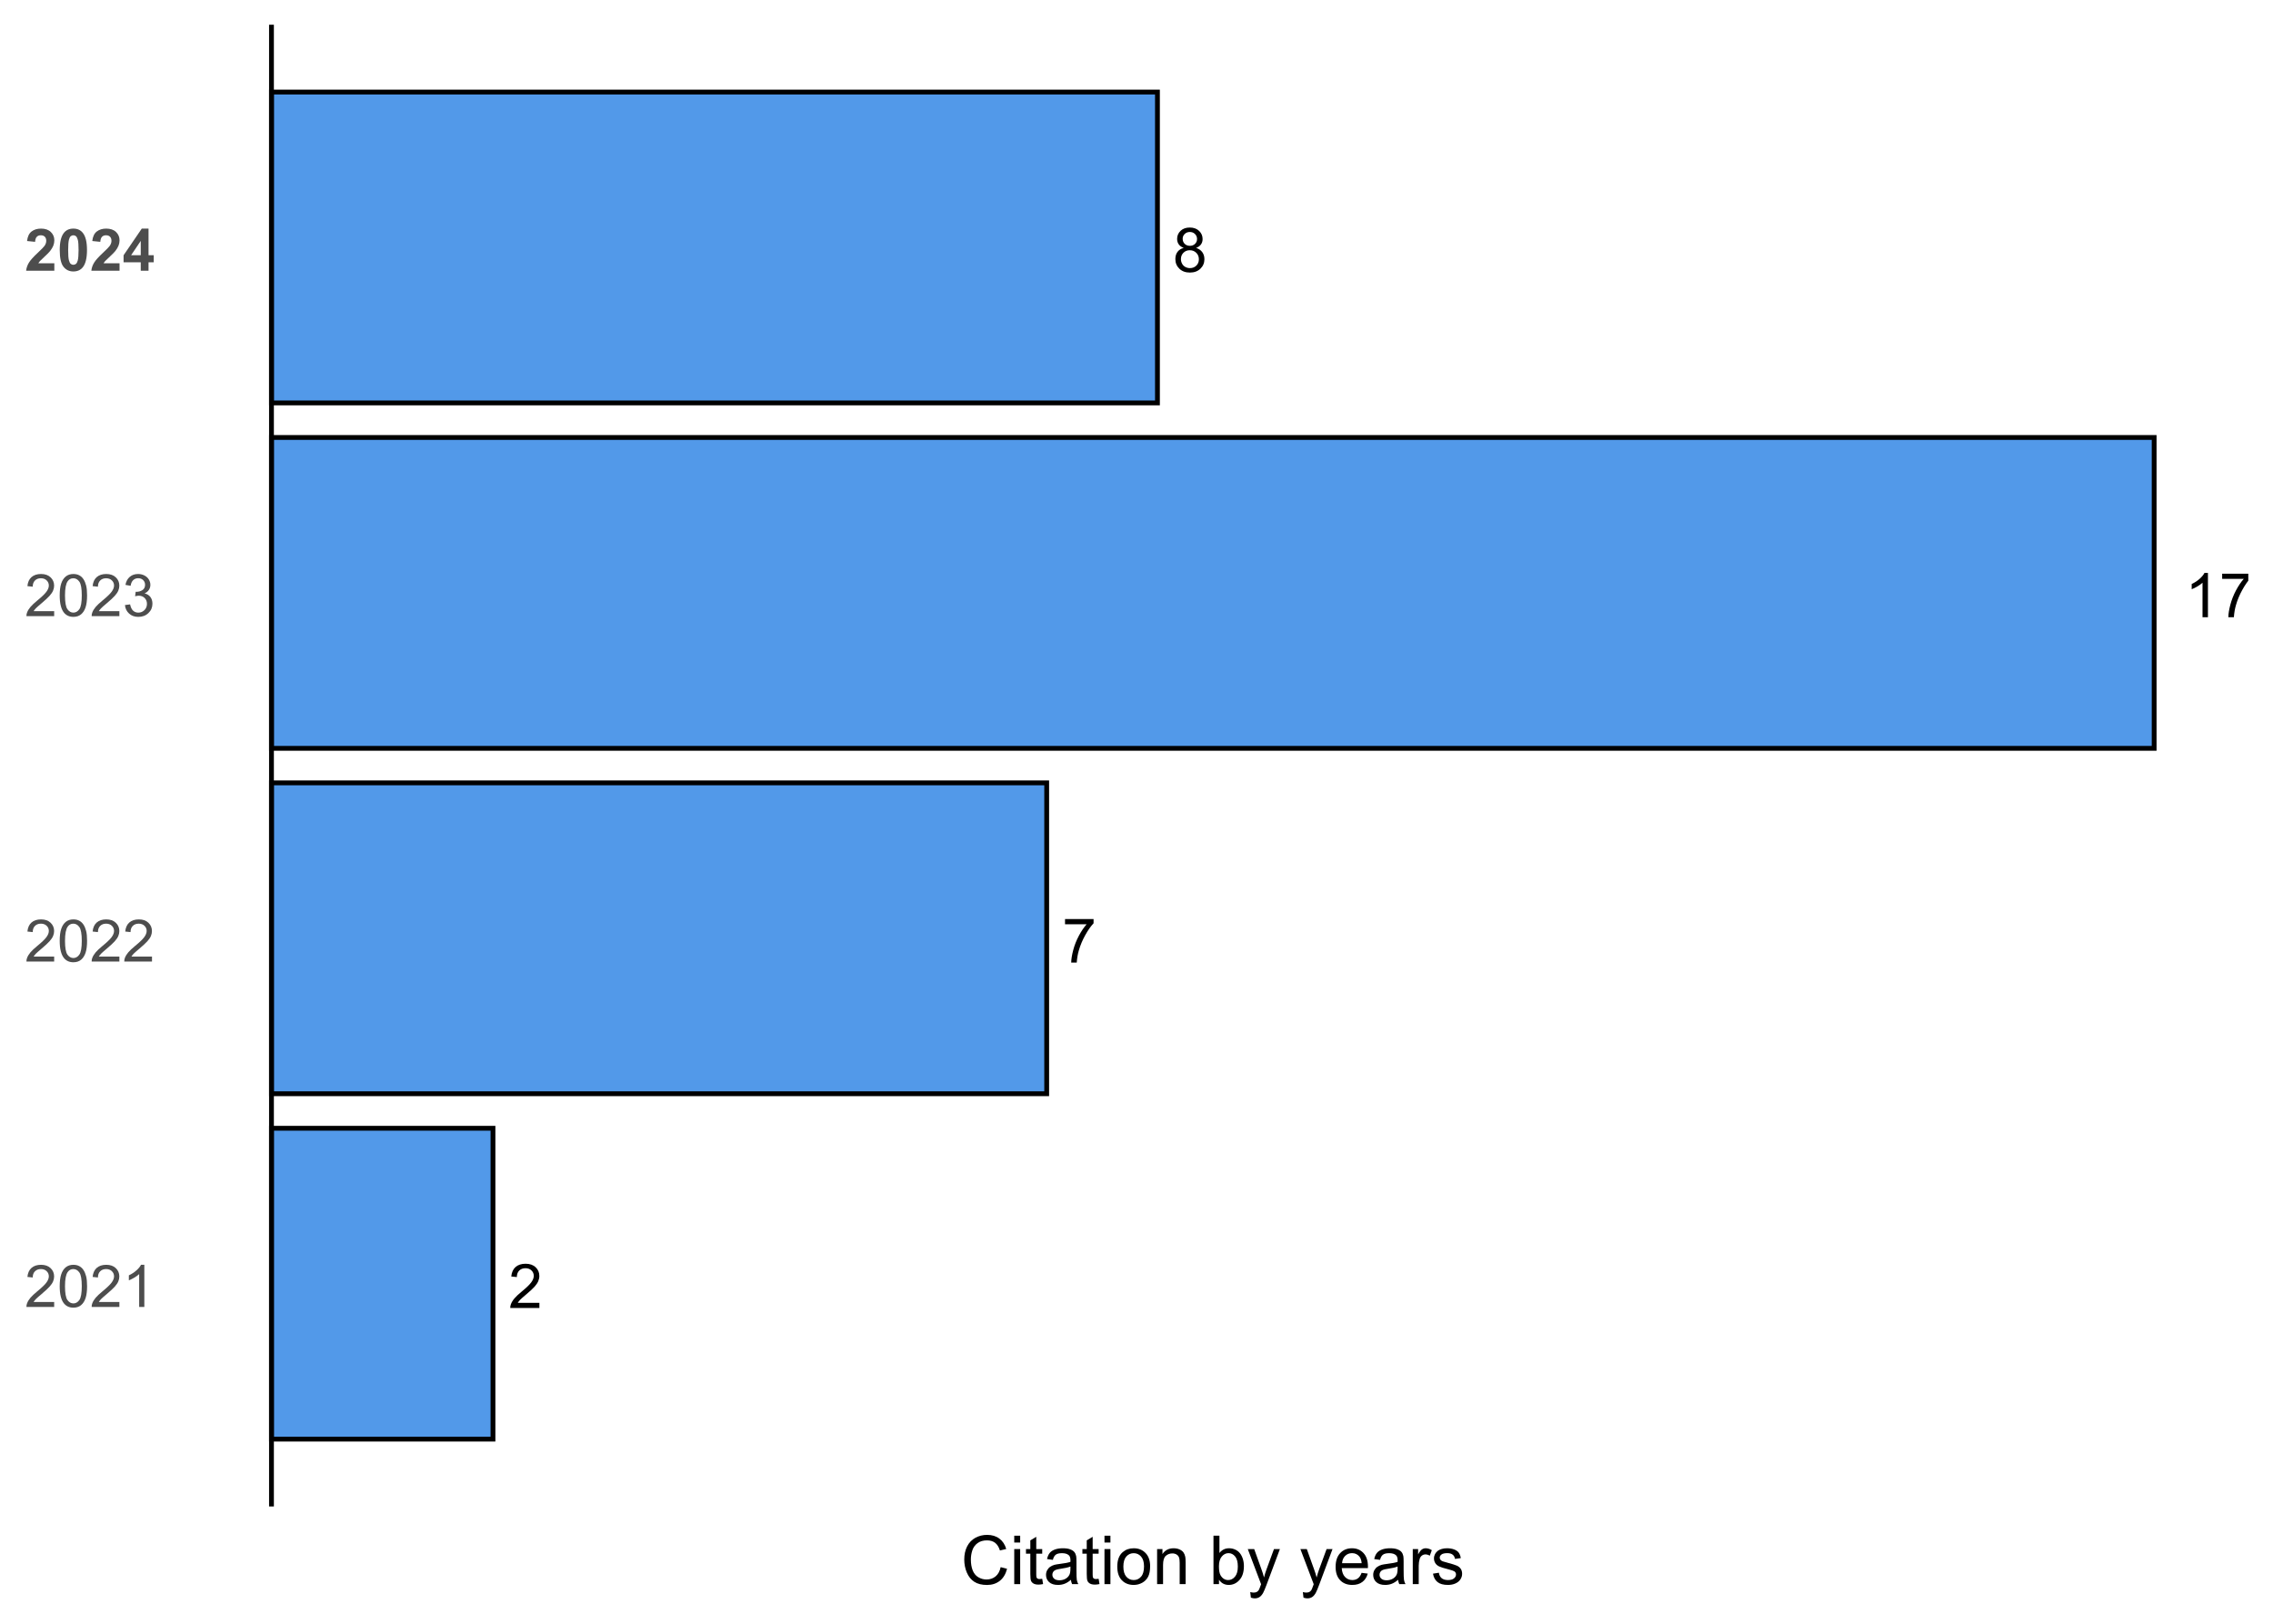
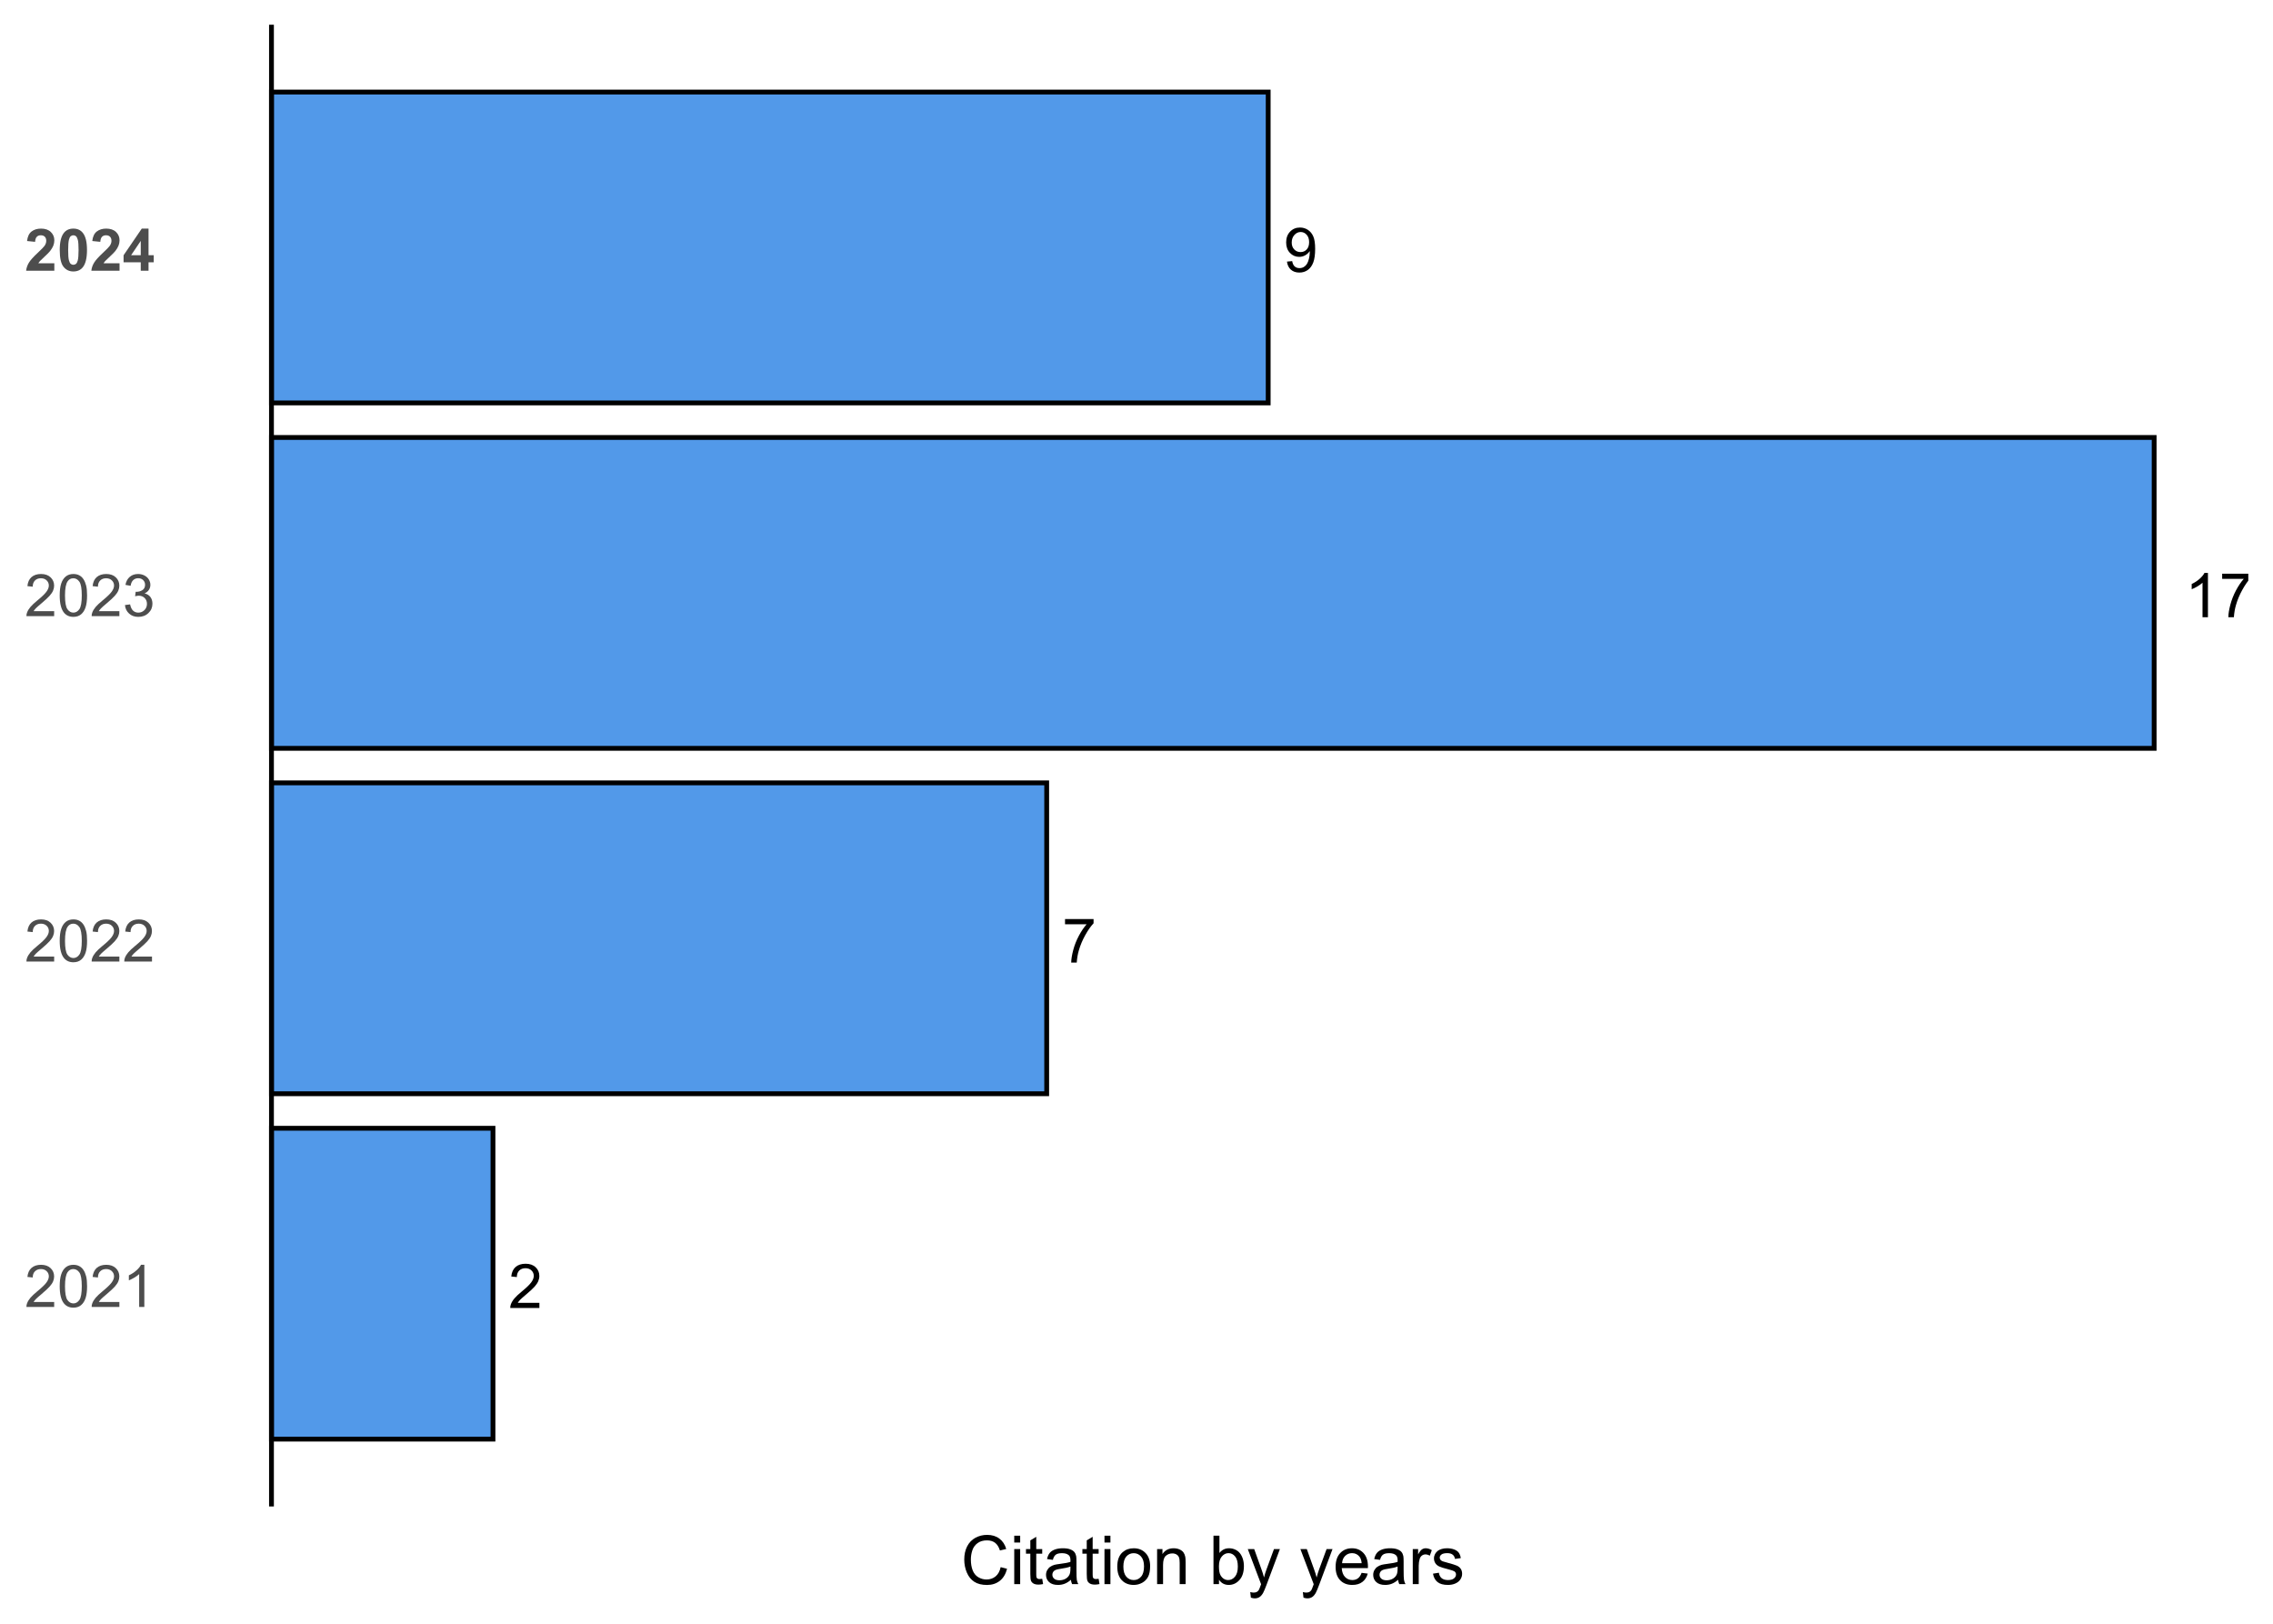
<svg xmlns="http://www.w3.org/2000/svg" xmlns:xlink="http://www.w3.org/1999/xlink" width="504" height="360" viewBox="0 0 504 360">
  <defs>
    <g>
      <g id="glyph-0-0">
        <path d="M 6.875 -1.152 L 6.875 0 L 0.414 0 C 0.406 -0.289 0.453 -0.566 0.555 -0.832 C 0.719 -1.273 0.98 -1.707 1.344 -2.133 C 1.707 -2.562 2.23 -3.055 2.914 -3.613 C 3.977 -4.484 4.695 -5.176 5.066 -5.684 C 5.441 -6.195 5.629 -6.676 5.629 -7.129 C 5.629 -7.605 5.457 -8.004 5.117 -8.332 C 4.777 -8.66 4.336 -8.824 3.789 -8.824 C 3.211 -8.824 2.746 -8.648 2.402 -8.301 C 2.055 -7.957 1.879 -7.477 1.875 -6.863 L 0.641 -6.988 C 0.727 -7.91 1.043 -8.609 1.594 -9.094 C 2.145 -9.574 2.887 -9.816 3.812 -9.816 C 4.754 -9.816 5.496 -9.555 6.043 -9.035 C 6.59 -8.516 6.863 -7.871 6.863 -7.102 C 6.863 -6.711 6.781 -6.328 6.621 -5.949 C 6.461 -5.57 6.195 -5.172 5.824 -4.754 C 5.453 -4.336 4.836 -3.762 3.973 -3.035 C 3.254 -2.43 2.793 -2.02 2.586 -1.805 C 2.383 -1.59 2.215 -1.371 2.082 -1.152 Z M 6.875 -1.152 " />
      </g>
      <g id="glyph-0-1">
        <path d="M 0.648 -8.496 L 0.648 -9.648 L 6.977 -9.648 L 6.977 -8.715 C 6.352 -8.055 5.734 -7.172 5.125 -6.074 C 4.512 -4.977 4.043 -3.848 3.707 -2.688 C 3.469 -1.871 3.312 -0.973 3.246 0 L 2.016 0 C 2.027 -0.77 2.18 -1.699 2.469 -2.789 C 2.758 -3.875 3.172 -4.926 3.711 -5.938 C 4.25 -6.949 4.824 -7.801 5.434 -8.496 Z M 0.648 -8.496 " />
      </g>
      <g id="glyph-0-2">
        <path d="M 5.09 0 L 3.887 0 L 3.887 -7.648 C 3.598 -7.375 3.219 -7.098 2.75 -6.82 C 2.281 -6.547 1.859 -6.34 1.488 -6.203 L 1.488 -7.363 C 2.16 -7.68 2.746 -8.059 3.246 -8.508 C 3.75 -8.957 4.105 -9.395 4.316 -9.816 L 5.09 -9.816 Z M 5.09 0 " />
      </g>
      <g id="glyph-0-3">
-         <path d="M 2.414 -5.301 C 1.918 -5.484 1.547 -5.742 1.309 -6.082 C 1.066 -6.418 0.945 -6.824 0.945 -7.297 C 0.945 -8.008 1.203 -8.605 1.715 -9.09 C 2.227 -9.574 2.906 -9.816 3.754 -9.816 C 4.609 -9.816 5.293 -9.566 5.816 -9.074 C 6.336 -8.578 6.594 -7.973 6.594 -7.262 C 6.594 -6.809 6.477 -6.414 6.238 -6.078 C 6 -5.742 5.641 -5.484 5.156 -5.301 C 5.754 -5.105 6.211 -4.789 6.523 -4.355 C 6.84 -3.918 6.996 -3.398 6.996 -2.793 C 6.996 -1.957 6.699 -1.258 6.109 -0.688 C 5.516 -0.117 4.738 0.168 3.773 0.168 C 2.809 0.168 2.031 -0.117 1.441 -0.691 C 0.848 -1.262 0.555 -1.973 0.555 -2.828 C 0.555 -3.465 0.715 -3.996 1.035 -4.426 C 1.359 -4.855 1.816 -5.145 2.414 -5.301 M 2.176 -7.336 C 2.176 -6.875 2.324 -6.496 2.621 -6.203 C 2.918 -5.91 3.305 -5.762 3.781 -5.762 C 4.242 -5.762 4.621 -5.906 4.918 -6.199 C 5.215 -6.488 5.363 -6.848 5.363 -7.27 C 5.363 -7.707 5.211 -8.078 4.906 -8.379 C 4.602 -8.68 4.223 -8.828 3.77 -8.828 C 3.309 -8.828 2.93 -8.684 2.629 -8.391 C 2.324 -8.094 2.176 -7.746 2.176 -7.336 M 1.789 -2.82 C 1.789 -2.477 1.867 -2.148 2.031 -1.828 C 2.191 -1.508 2.434 -1.258 2.754 -1.082 C 3.074 -0.906 3.418 -0.82 3.789 -0.82 C 4.359 -0.82 4.836 -1.004 5.207 -1.375 C 5.582 -1.742 5.77 -2.211 5.77 -2.781 C 5.77 -3.359 5.574 -3.836 5.191 -4.215 C 4.809 -4.594 4.324 -4.781 3.746 -4.781 C 3.184 -4.781 2.715 -4.594 2.344 -4.223 C 1.973 -3.848 1.789 -3.383 1.789 -2.82 Z M 1.789 -2.82 " />
+         <path d="M 0.746 -2.262 L 1.902 -2.367 C 2 -1.824 2.184 -1.43 2.461 -1.188 C 2.738 -0.941 3.09 -0.82 3.52 -0.82 C 3.891 -0.82 4.215 -0.906 4.492 -1.074 C 4.77 -1.242 4.996 -1.469 5.176 -1.75 C 5.352 -2.031 5.5 -2.414 5.621 -2.895 C 5.742 -3.375 5.801 -3.863 5.801 -4.359 C 5.801 -4.414 5.801 -4.496 5.797 -4.602 C 5.555 -4.219 5.227 -3.91 4.812 -3.672 C 4.395 -3.434 3.945 -3.312 3.461 -3.312 C 2.652 -3.312 1.969 -3.609 1.406 -4.195 C 0.848 -4.781 0.566 -5.555 0.566 -6.516 C 0.566 -7.508 0.859 -8.305 1.445 -8.91 C 2.027 -9.516 2.762 -9.816 3.641 -9.816 C 4.277 -9.816 4.859 -9.645 5.387 -9.301 C 5.91 -8.961 6.312 -8.473 6.586 -7.84 C 6.859 -7.207 6.996 -6.289 6.996 -5.09 C 6.996 -3.84 6.859 -2.844 6.59 -2.105 C 6.316 -1.363 5.914 -0.801 5.379 -0.414 C 4.844 -0.027 4.215 0.168 3.496 0.168 C 2.73 0.168 2.105 -0.047 1.621 -0.469 C 1.137 -0.895 0.844 -1.492 0.746 -2.262 M 5.66 -6.574 C 5.66 -7.266 5.477 -7.812 5.113 -8.215 C 4.746 -8.621 4.305 -8.824 3.789 -8.824 C 3.254 -8.824 2.789 -8.605 2.395 -8.168 C 2 -7.734 1.801 -7.168 1.801 -6.477 C 1.801 -5.852 1.988 -5.348 2.363 -4.957 C 2.738 -4.57 3.203 -4.375 3.754 -4.375 C 4.309 -4.375 4.766 -4.57 5.125 -4.957 C 5.484 -5.348 5.66 -5.887 5.66 -6.574 Z M 5.66 -6.574 " />
      </g>
      <g id="glyph-1-0">
        <path d="M 6.543 -1.098 L 6.543 0 L 0.395 0 C 0.387 -0.273 0.43 -0.539 0.527 -0.793 C 0.684 -1.211 0.934 -1.625 1.277 -2.031 C 1.625 -2.438 2.121 -2.906 2.773 -3.441 C 3.785 -4.27 4.469 -4.926 4.824 -5.41 C 5.18 -5.895 5.359 -6.355 5.359 -6.785 C 5.359 -7.238 5.195 -7.621 4.871 -7.93 C 4.547 -8.242 4.125 -8.398 3.605 -8.398 C 3.055 -8.398 2.613 -8.234 2.285 -7.902 C 1.953 -7.574 1.789 -7.117 1.785 -6.531 L 0.609 -6.652 C 0.691 -7.527 0.992 -8.195 1.516 -8.656 C 2.043 -9.113 2.746 -9.344 3.633 -9.344 C 4.523 -9.344 5.23 -9.098 5.75 -8.602 C 6.27 -8.105 6.531 -7.492 6.531 -6.762 C 6.531 -6.387 6.457 -6.023 6.305 -5.664 C 6.152 -5.301 5.898 -4.922 5.543 -4.527 C 5.191 -4.129 4.605 -3.582 3.781 -2.887 C 3.098 -2.312 2.656 -1.922 2.461 -1.719 C 2.27 -1.512 2.109 -1.305 1.98 -1.098 Z M 6.543 -1.098 " />
      </g>
      <g id="glyph-1-1">
        <path d="M 0.539 -4.59 C 0.539 -5.691 0.652 -6.574 0.879 -7.246 C 1.105 -7.918 1.441 -8.434 1.887 -8.797 C 2.336 -9.16 2.898 -9.344 3.574 -9.344 C 4.074 -9.344 4.512 -9.242 4.887 -9.043 C 5.266 -8.84 5.574 -8.551 5.82 -8.172 C 6.066 -7.793 6.258 -7.332 6.398 -6.789 C 6.539 -6.246 6.609 -5.512 6.609 -4.59 C 6.609 -3.496 6.496 -2.617 6.273 -1.945 C 6.047 -1.273 5.711 -0.758 5.266 -0.391 C 4.82 -0.023 4.254 0.16 3.574 0.16 C 2.676 0.16 1.973 -0.164 1.461 -0.805 C 0.848 -1.582 0.539 -2.84 0.539 -4.59 M 1.715 -4.59 C 1.715 -3.062 1.895 -2.047 2.25 -1.539 C 2.609 -1.035 3.051 -0.781 3.574 -0.781 C 4.098 -0.781 4.539 -1.035 4.898 -1.543 C 5.254 -2.051 5.434 -3.066 5.434 -4.59 C 5.434 -6.121 5.254 -7.141 4.898 -7.641 C 4.539 -8.145 4.094 -8.398 3.562 -8.398 C 3.035 -8.398 2.617 -8.176 2.305 -7.73 C 1.91 -7.164 1.715 -6.117 1.715 -4.59 Z M 1.715 -4.59 " />
      </g>
      <g id="glyph-1-2">
        <path d="M 4.844 0 L 3.699 0 L 3.699 -7.281 C 3.426 -7.02 3.066 -6.758 2.617 -6.492 C 2.172 -6.23 1.77 -6.035 1.414 -5.902 L 1.414 -7.008 C 2.055 -7.309 2.613 -7.672 3.09 -8.102 C 3.57 -8.527 3.906 -8.941 4.105 -9.344 L 4.844 -9.344 Z M 4.844 0 " />
      </g>
      <g id="glyph-1-3">
        <path d="M 0.547 -2.457 L 1.688 -2.609 C 1.82 -1.961 2.043 -1.496 2.359 -1.211 C 2.672 -0.922 3.059 -0.781 3.512 -0.781 C 4.047 -0.781 4.5 -0.969 4.871 -1.34 C 5.242 -1.711 5.426 -2.172 5.426 -2.723 C 5.426 -3.246 5.254 -3.68 4.914 -4.02 C 4.57 -4.363 4.133 -4.531 3.605 -4.531 C 3.391 -4.531 3.121 -4.488 2.801 -4.406 L 2.926 -5.406 C 3.004 -5.398 3.062 -5.395 3.109 -5.395 C 3.598 -5.395 4.035 -5.523 4.426 -5.777 C 4.812 -6.031 5.008 -6.422 5.008 -6.949 C 5.008 -7.371 4.867 -7.715 4.582 -7.992 C 4.301 -8.266 3.934 -8.406 3.484 -8.406 C 3.039 -8.406 2.672 -8.266 2.375 -7.984 C 2.078 -7.707 1.887 -7.289 1.805 -6.727 L 0.66 -6.93 C 0.801 -7.699 1.117 -8.293 1.613 -8.711 C 2.109 -9.133 2.723 -9.344 3.461 -9.344 C 3.969 -9.344 4.434 -9.234 4.863 -9.016 C 5.289 -8.801 5.617 -8.5 5.844 -8.125 C 6.07 -7.75 6.184 -7.348 6.184 -6.926 C 6.184 -6.523 6.074 -6.156 5.859 -5.828 C 5.645 -5.496 5.324 -5.234 4.898 -5.039 C 5.449 -4.914 5.879 -4.648 6.184 -4.25 C 6.488 -3.852 6.641 -3.348 6.641 -2.75 C 6.641 -1.938 6.344 -1.246 5.75 -0.684 C 5.16 -0.117 4.41 0.164 3.504 0.164 C 2.688 0.164 2.008 -0.078 1.469 -0.566 C 0.93 -1.051 0.621 -1.684 0.547 -2.457 Z M 0.547 -2.457 " />
      </g>
      <g id="glyph-2-0">
        <path d="M 6.578 -1.656 L 6.578 0 L 0.324 0 C 0.391 -0.625 0.594 -1.219 0.934 -1.781 C 1.273 -2.34 1.941 -3.086 2.938 -4.012 C 3.742 -4.762 4.234 -5.27 4.418 -5.535 C 4.664 -5.902 4.785 -6.266 4.785 -6.625 C 4.785 -7.023 4.68 -7.332 4.465 -7.543 C 4.25 -7.758 3.957 -7.863 3.578 -7.863 C 3.207 -7.863 2.91 -7.754 2.691 -7.527 C 2.473 -7.305 2.344 -6.93 2.312 -6.41 L 0.531 -6.59 C 0.641 -7.57 0.973 -8.273 1.531 -8.703 C 2.09 -9.129 2.785 -9.344 3.625 -9.344 C 4.543 -9.344 5.266 -9.098 5.789 -8.602 C 6.312 -8.105 6.578 -7.492 6.578 -6.754 C 6.578 -6.336 6.5 -5.938 6.352 -5.559 C 6.199 -5.18 5.961 -4.781 5.637 -4.367 C 5.422 -4.094 5.031 -3.695 4.469 -3.18 C 3.906 -2.664 3.551 -2.32 3.398 -2.152 C 3.25 -1.984 3.129 -1.816 3.035 -1.656 Z M 6.578 -1.656 " />
      </g>
      <g id="glyph-2-1">
        <path d="M 3.566 -9.344 C 4.469 -9.344 5.172 -9.023 5.68 -8.379 C 6.285 -7.617 6.59 -6.355 6.59 -4.59 C 6.59 -2.828 6.285 -1.562 5.676 -0.793 C 5.172 -0.16 4.469 0.16 3.566 0.16 C 2.66 0.16 1.934 -0.188 1.379 -0.887 C 0.824 -1.582 0.547 -2.824 0.547 -4.609 C 0.547 -6.359 0.852 -7.621 1.461 -8.391 C 1.965 -9.027 2.664 -9.344 3.566 -9.344 M 3.566 -7.863 C 3.352 -7.863 3.16 -7.797 2.988 -7.66 C 2.82 -7.52 2.688 -7.273 2.598 -6.918 C 2.473 -6.457 2.414 -5.68 2.414 -4.59 C 2.414 -3.496 2.469 -2.746 2.578 -2.34 C 2.688 -1.93 2.824 -1.66 2.992 -1.523 C 3.16 -1.387 3.352 -1.32 3.566 -1.32 C 3.781 -1.32 3.977 -1.391 4.145 -1.527 C 4.312 -1.664 4.445 -1.91 4.539 -2.266 C 4.66 -2.723 4.723 -3.496 4.723 -4.59 C 4.723 -5.68 4.668 -6.43 4.559 -6.84 C 4.449 -7.246 4.309 -7.52 4.141 -7.66 C 3.977 -7.797 3.781 -7.863 3.566 -7.863 Z M 3.566 -7.863 " />
      </g>
      <g id="glyph-2-2">
        <path d="M 4.051 0 L 4.051 -1.871 L 0.242 -1.871 L 0.242 -3.434 L 4.277 -9.344 L 5.777 -9.344 L 5.777 -3.441 L 6.93 -3.441 L 6.93 -1.871 L 5.777 -1.871 L 5.777 0 L 4.051 0 M 4.051 -3.441 L 4.051 -6.621 L 1.91 -3.441 Z M 4.051 -3.441 " />
      </g>
      <g id="glyph-3-0">
        <path d="M 8.82 -3.766 L 10.238 -3.406 C 9.941 -2.238 9.406 -1.348 8.633 -0.734 C 7.859 -0.125 6.91 0.184 5.793 0.184 C 4.637 0.184 3.695 -0.051 2.969 -0.523 C 2.246 -0.996 1.691 -1.676 1.316 -2.57 C 0.938 -3.465 0.746 -4.422 0.746 -5.449 C 0.746 -6.566 0.961 -7.543 1.387 -8.375 C 1.816 -9.207 2.422 -9.84 3.211 -10.273 C 4 -10.703 4.867 -10.922 5.816 -10.922 C 6.891 -10.922 7.793 -10.648 8.523 -10.102 C 9.258 -9.555 9.77 -8.785 10.055 -7.793 L 8.656 -7.465 C 8.406 -8.246 8.047 -8.812 7.574 -9.172 C 7.098 -9.527 6.504 -9.703 5.785 -9.703 C 4.961 -9.703 4.27 -9.508 3.719 -9.109 C 3.164 -8.715 2.773 -8.184 2.547 -7.52 C 2.324 -6.852 2.211 -6.164 2.211 -5.457 C 2.211 -4.543 2.344 -3.746 2.609 -3.066 C 2.879 -2.383 3.289 -1.875 3.852 -1.539 C 4.414 -1.203 5.023 -1.031 5.676 -1.031 C 6.473 -1.031 7.145 -1.262 7.699 -1.723 C 8.25 -2.18 8.621 -2.859 8.82 -3.766 Z M 8.82 -3.766 " />
      </g>
      <g id="glyph-3-1">
        <path d="M 0.996 -9.223 L 0.996 -10.738 L 2.312 -10.738 L 2.312 -9.223 L 0.996 -9.223 M 0.996 0 L 0.996 -7.777 L 2.312 -7.777 L 2.312 0 Z M 0.996 0 " />
      </g>
      <g id="glyph-3-2">
        <path d="M 3.867 -1.18 L 4.059 -0.016 C 3.688 0.062 3.355 0.102 3.062 0.102 C 2.582 0.102 2.211 0.027 1.949 -0.125 C 1.684 -0.277 1.5 -0.477 1.391 -0.723 C 1.285 -0.969 1.23 -1.488 1.23 -2.277 L 1.23 -6.754 L 0.266 -6.754 L 0.266 -7.777 L 1.23 -7.777 L 1.23 -9.703 L 2.543 -10.496 L 2.543 -7.777 L 3.867 -7.777 L 3.867 -6.754 L 2.543 -6.754 L 2.543 -2.203 C 2.543 -1.828 2.566 -1.586 2.609 -1.48 C 2.656 -1.371 2.734 -1.285 2.84 -1.223 C 2.941 -1.16 3.094 -1.129 3.289 -1.129 C 3.434 -1.129 3.629 -1.145 3.867 -1.18 Z M 3.867 -1.18 " />
      </g>
      <g id="glyph-3-3">
        <path d="M 6.062 -0.961 C 5.574 -0.543 5.105 -0.25 4.656 -0.082 C 4.203 0.09 3.719 0.176 3.199 0.176 C 2.348 0.176 1.688 -0.031 1.23 -0.449 C 0.77 -0.867 0.543 -1.402 0.543 -2.051 C 0.543 -2.43 0.629 -2.781 0.801 -3.094 C 0.977 -3.41 1.203 -3.664 1.484 -3.852 C 1.766 -4.043 2.078 -4.188 2.43 -4.285 C 2.691 -4.352 3.082 -4.418 3.602 -4.484 C 4.668 -4.609 5.453 -4.762 5.953 -4.938 C 5.961 -5.117 5.961 -5.23 5.961 -5.281 C 5.961 -5.816 5.836 -6.195 5.59 -6.414 C 5.25 -6.715 4.75 -6.863 4.086 -6.863 C 3.465 -6.863 3.008 -6.754 2.715 -6.535 C 2.418 -6.32 2.199 -5.934 2.059 -5.383 L 0.77 -5.559 C 0.887 -6.109 1.078 -6.555 1.348 -6.895 C 1.617 -7.234 2.004 -7.496 2.512 -7.68 C 3.02 -7.863 3.609 -7.953 4.277 -7.953 C 4.941 -7.953 5.48 -7.875 5.895 -7.719 C 6.312 -7.562 6.617 -7.367 6.812 -7.129 C 7.008 -6.895 7.145 -6.594 7.223 -6.234 C 7.266 -6.008 7.289 -5.602 7.289 -5.016 L 7.289 -3.258 C 7.289 -2.035 7.316 -1.258 7.371 -0.934 C 7.43 -0.609 7.539 -0.297 7.703 0 L 6.328 0 C 6.191 -0.273 6.102 -0.594 6.062 -0.961 M 5.953 -3.902 C 5.477 -3.707 4.758 -3.543 3.801 -3.406 C 3.258 -3.328 2.875 -3.238 2.652 -3.141 C 2.426 -3.043 2.254 -2.902 2.133 -2.715 C 2.008 -2.527 1.949 -2.316 1.949 -2.086 C 1.949 -1.734 2.082 -1.441 2.348 -1.207 C 2.613 -0.973 3.004 -0.855 3.516 -0.855 C 4.023 -0.855 4.477 -0.969 4.871 -1.191 C 5.266 -1.414 5.555 -1.715 5.742 -2.102 C 5.883 -2.398 5.953 -2.84 5.953 -3.422 Z M 5.953 -3.902 " />
      </g>
      <g id="glyph-3-4">
        <path d="M 0.5 -3.891 C 0.5 -5.328 0.898 -6.395 1.699 -7.09 C 2.367 -7.664 3.184 -7.953 4.145 -7.953 C 5.215 -7.953 6.09 -7.605 6.766 -6.902 C 7.445 -6.203 7.785 -5.234 7.785 -4 C 7.785 -2.996 7.637 -2.211 7.336 -1.637 C 7.035 -1.062 6.598 -0.617 6.023 -0.301 C 5.449 0.016 4.824 0.176 4.145 0.176 C 3.055 0.176 2.176 -0.172 1.504 -0.871 C 0.832 -1.57 0.5 -2.574 0.5 -3.891 M 1.852 -3.891 C 1.852 -2.895 2.07 -2.148 2.504 -1.652 C 2.938 -1.156 3.484 -0.906 4.145 -0.906 C 4.801 -0.906 5.344 -1.156 5.777 -1.656 C 6.215 -2.152 6.43 -2.914 6.43 -3.934 C 6.43 -4.895 6.211 -5.625 5.773 -6.121 C 5.34 -6.613 4.793 -6.863 4.145 -6.863 C 3.484 -6.863 2.938 -6.617 2.504 -6.125 C 2.07 -5.629 1.852 -4.887 1.852 -3.891 Z M 1.852 -3.891 " />
      </g>
      <g id="glyph-3-5">
        <path d="M 0.988 0 L 0.988 -7.777 L 2.176 -7.777 L 2.176 -6.672 C 2.746 -7.527 3.57 -7.953 4.652 -7.953 C 5.121 -7.953 5.551 -7.871 5.945 -7.703 C 6.336 -7.531 6.629 -7.312 6.828 -7.039 C 7.02 -6.766 7.156 -6.441 7.234 -6.062 C 7.285 -5.82 7.309 -5.395 7.309 -4.781 L 7.309 0 L 5.992 0 L 5.992 -4.73 C 5.992 -5.27 5.941 -5.672 5.836 -5.938 C 5.734 -6.203 5.555 -6.414 5.293 -6.574 C 5.031 -6.73 4.723 -6.812 4.371 -6.812 C 3.812 -6.812 3.328 -6.633 2.918 -6.277 C 2.512 -5.922 2.309 -5.242 2.309 -4.25 L 2.309 0 Z M 0.988 0 " />
      </g>
      <g id="glyph-3-6">
</g>
      <g id="glyph-3-7">
        <path d="M 2.203 0 L 0.98 0 L 0.98 -10.738 L 2.301 -10.738 L 2.301 -6.906 C 2.855 -7.605 3.566 -7.953 4.43 -7.953 C 4.91 -7.953 5.363 -7.859 5.789 -7.664 C 6.219 -7.473 6.57 -7.199 6.844 -6.852 C 7.121 -6.504 7.336 -6.082 7.492 -5.59 C 7.648 -5.094 7.727 -4.566 7.727 -4.008 C 7.727 -2.672 7.398 -1.645 6.738 -0.914 C 6.078 -0.188 5.289 0.176 4.367 0.176 C 3.445 0.176 2.727 -0.207 2.203 -0.973 L 2.203 0 M 2.191 -3.949 C 2.191 -3.016 2.316 -2.34 2.57 -1.926 C 2.984 -1.246 3.547 -0.906 4.254 -0.906 C 4.832 -0.906 5.328 -1.16 5.75 -1.66 C 6.168 -2.16 6.379 -2.906 6.379 -3.898 C 6.379 -4.91 6.18 -5.66 5.773 -6.145 C 5.371 -6.629 4.887 -6.871 4.312 -6.871 C 3.738 -6.871 3.238 -6.621 2.82 -6.121 C 2.398 -5.617 2.191 -4.895 2.191 -3.949 Z M 2.191 -3.949 " />
      </g>
      <g id="glyph-3-8">
        <path d="M 0.93 2.996 L 0.785 1.758 C 1.07 1.836 1.324 1.875 1.539 1.875 C 1.832 1.875 2.066 1.824 2.242 1.727 C 2.418 1.629 2.562 1.492 2.672 1.32 C 2.758 1.188 2.891 0.859 3.078 0.336 C 3.102 0.266 3.141 0.156 3.195 0.016 L 0.242 -7.777 L 1.664 -7.777 L 3.281 -3.273 C 3.492 -2.703 3.68 -2.102 3.844 -1.473 C 3.996 -2.078 4.176 -2.668 4.387 -3.246 L 6.051 -7.777 L 7.367 -7.777 L 4.41 0.133 C 4.09 0.984 3.844 1.574 3.668 1.898 C 3.434 2.332 3.168 2.648 2.863 2.852 C 2.562 3.055 2.199 3.156 1.781 3.156 C 1.527 3.156 1.242 3.102 0.93 2.996 Z M 0.93 2.996 " />
      </g>
      <g id="glyph-3-9">
        <path d="M 6.312 -2.504 L 7.676 -2.336 C 7.461 -1.539 7.062 -0.922 6.48 -0.484 C 5.902 -0.043 5.16 0.176 4.254 0.176 C 3.117 0.176 2.215 -0.176 1.551 -0.875 C 0.883 -1.574 0.551 -2.559 0.551 -3.824 C 0.551 -5.133 0.887 -6.148 1.559 -6.871 C 2.234 -7.594 3.109 -7.953 4.184 -7.953 C 5.223 -7.953 6.07 -7.602 6.73 -6.891 C 7.391 -6.184 7.719 -5.188 7.719 -3.902 C 7.719 -3.824 7.719 -3.707 7.711 -3.551 L 1.91 -3.551 C 1.961 -2.699 2.203 -2.043 2.637 -1.59 C 3.07 -1.137 3.613 -0.906 4.262 -0.906 C 4.746 -0.906 5.16 -1.035 5.5 -1.289 C 5.844 -1.543 6.113 -1.949 6.312 -2.504 M 1.984 -4.637 L 6.328 -4.637 C 6.27 -5.289 6.102 -5.781 5.828 -6.109 C 5.41 -6.617 4.867 -6.871 4.195 -6.871 C 3.59 -6.871 3.082 -6.668 2.668 -6.262 C 2.258 -5.855 2.027 -5.316 1.984 -4.637 Z M 1.984 -4.637 " />
      </g>
      <g id="glyph-3-10">
        <path d="M 0.973 0 L 0.973 -7.777 L 2.16 -7.777 L 2.16 -6.598 C 2.465 -7.152 2.742 -7.516 3 -7.691 C 3.254 -7.867 3.539 -7.953 3.844 -7.953 C 4.289 -7.953 4.742 -7.812 5.199 -7.531 L 4.746 -6.305 C 4.422 -6.496 4.102 -6.59 3.781 -6.594 C 3.492 -6.59 3.23 -6.504 3.004 -6.332 C 2.773 -6.16 2.609 -5.918 2.512 -5.609 C 2.367 -5.141 2.293 -4.629 2.293 -4.07 L 2.293 0 Z M 0.973 0 " />
      </g>
      <g id="glyph-3-11">
        <path d="M 0.461 -2.32 L 1.766 -2.527 C 1.84 -2.004 2.043 -1.605 2.375 -1.324 C 2.711 -1.047 3.18 -0.906 3.781 -0.906 C 4.383 -0.906 4.836 -1.031 5.125 -1.277 C 5.422 -1.523 5.566 -1.812 5.566 -2.145 C 5.566 -2.445 5.438 -2.68 5.18 -2.848 C 4.996 -2.965 4.547 -3.113 3.832 -3.297 C 2.863 -3.539 2.195 -3.75 1.82 -3.93 C 1.445 -4.109 1.164 -4.355 0.969 -4.668 C 0.777 -4.984 0.68 -5.332 0.68 -5.711 C 0.68 -6.059 0.762 -6.379 0.918 -6.676 C 1.078 -6.973 1.293 -7.215 1.566 -7.414 C 1.773 -7.562 2.051 -7.691 2.406 -7.797 C 2.762 -7.902 3.141 -7.953 3.547 -7.953 C 4.156 -7.953 4.691 -7.867 5.152 -7.691 C 5.613 -7.516 5.953 -7.277 6.176 -6.977 C 6.395 -6.676 6.547 -6.273 6.629 -5.773 L 5.34 -5.594 C 5.281 -5.996 5.109 -6.309 4.832 -6.531 C 4.551 -6.758 4.152 -6.871 3.641 -6.871 C 3.035 -6.871 2.602 -6.77 2.344 -6.57 C 2.086 -6.371 1.957 -6.137 1.957 -5.867 C 1.957 -5.695 2.008 -5.543 2.117 -5.406 C 2.223 -5.262 2.391 -5.145 2.621 -5.055 C 2.754 -5.004 3.141 -4.891 3.785 -4.719 C 4.719 -4.469 5.371 -4.266 5.738 -4.105 C 6.105 -3.945 6.395 -3.715 6.605 -3.414 C 6.816 -3.109 6.922 -2.734 6.922 -2.285 C 6.922 -1.844 6.793 -1.434 6.535 -1.043 C 6.281 -0.656 5.91 -0.355 5.426 -0.145 C 4.945 0.07 4.398 0.176 3.785 0.176 C 2.777 0.176 2.004 -0.035 1.477 -0.453 C 0.945 -0.875 0.609 -1.496 0.461 -2.32 Z M 0.461 -2.32 " />
      </g>
    </g>
    <clipPath id="clip-0">
      <path clip-rule="nonzero" d="M 484 126 L 498.523 126 L 498.523 138 L 484 138 Z M 484 126 " />
    </clipPath>
    <clipPath id="clip-1">
      <path clip-rule="nonzero" d="M 59 5.48 L 61 5.48 L 61 334.004 L 59 334.004 Z M 59 5.48 " />
    </clipPath>
  </defs>
  <rect x="-50.4" y="-36" width="604.8" height="432" fill="rgb(100%, 100%, 100%)" fill-opacity="1" />
  <path fill-rule="nonzero" fill="rgb(15.294%, 50.196%, 89.02%)" fill-opacity="0.8" stroke-width="1.067" stroke-linecap="butt" stroke-linejoin="miter" stroke="rgb(0%, 0%, 0%)" stroke-opacity="1" stroke-miterlimit="10" d="M 60.195 319.07 L 109.309 319.07 L 109.309 250.148 L 60.195 250.148 Z M 60.195 319.07 " />
  <path fill-rule="nonzero" fill="rgb(15.294%, 50.196%, 89.02%)" fill-opacity="0.8" stroke-width="1.067" stroke-linecap="butt" stroke-linejoin="miter" stroke="rgb(0%, 0%, 0%)" stroke-opacity="1" stroke-miterlimit="10" d="M 60.195 242.492 L 232.086 242.492 L 232.086 173.57 L 60.195 173.57 Z M 60.195 242.492 " />
  <path fill-rule="nonzero" fill="rgb(15.294%, 50.196%, 89.02%)" fill-opacity="0.8" stroke-width="1.067" stroke-linecap="butt" stroke-linejoin="miter" stroke="rgb(0%, 0%, 0%)" stroke-opacity="1" stroke-miterlimit="10" d="M 60.195 165.914 L 477.648 165.914 L 477.648 96.992 L 60.195 96.992 Z M 60.195 165.914 " />
-   <path fill-rule="nonzero" fill="rgb(15.294%, 50.196%, 89.02%)" fill-opacity="0.8" stroke-width="1.067" stroke-linecap="butt" stroke-linejoin="miter" stroke="rgb(0%, 0%, 0%)" stroke-opacity="1" stroke-miterlimit="10" d="M 60.195 89.332 L 256.645 89.332 L 256.645 20.41 L 60.195 20.41 Z M 60.195 89.332 " />
+   <path fill-rule="nonzero" fill="rgb(15.294%, 50.196%, 89.02%)" fill-opacity="0.8" stroke-width="1.067" stroke-linecap="butt" stroke-linejoin="miter" stroke="rgb(0%, 0%, 0%)" stroke-opacity="1" stroke-miterlimit="10" d="M 60.195 89.332 L 281.199 89.332 L 281.199 20.41 L 60.195 20.41 Z M 60.195 89.332 " />
  <g fill="rgb(0%, 0%, 0%)" fill-opacity="1">
    <use xlink:href="#glyph-0-0" x="112.727" y="290" />
  </g>
  <g fill="rgb(0%, 0%, 0%)" fill-opacity="1">
    <use xlink:href="#glyph-0-1" x="235.504" y="213.418" />
  </g>
  <g clip-path="url(#clip-0)">
    <g fill="rgb(0%, 0%, 0%)" fill-opacity="1">
      <use xlink:href="#glyph-0-2" x="484.484" y="136.84" />
      <use xlink:href="#glyph-0-1" x="492.08" y="136.84" />
    </g>
  </g>
  <g fill="rgb(0%, 0%, 0%)" fill-opacity="1">
-     <use xlink:href="#glyph-0-3" x="260.062" y="60.262" />
+     <use xlink:href="#glyph-0-3" x="284.617" y="60.262" />
  </g>
  <g clip-path="url(#clip-1)">
    <path fill="none" stroke-width="1.067" stroke-linecap="butt" stroke-linejoin="round" stroke="rgb(0%, 0%, 0%)" stroke-opacity="1" stroke-miterlimit="10" d="M 60.195 334.004 L 60.195 5.48 " />
  </g>
  <g fill="rgb(30.196%, 30.196%, 30.196%)" fill-opacity="1">
    <use xlink:href="#glyph-1-0" x="5.469" y="289.762" />
    <use xlink:href="#glyph-1-1" x="12.699" y="289.762" />
    <use xlink:href="#glyph-1-0" x="19.929" y="289.762" />
    <use xlink:href="#glyph-1-2" x="27.159" y="289.762" />
  </g>
  <g fill="rgb(30.196%, 30.196%, 30.196%)" fill-opacity="1">
    <use xlink:href="#glyph-1-0" x="5.469" y="213.184" />
    <use xlink:href="#glyph-1-1" x="12.699" y="213.184" />
    <use xlink:href="#glyph-1-0" x="19.929" y="213.184" />
    <use xlink:href="#glyph-1-0" x="27.159" y="213.184" />
  </g>
  <g fill="rgb(30.196%, 30.196%, 30.196%)" fill-opacity="1">
    <use xlink:href="#glyph-1-0" x="5.469" y="136.605" />
    <use xlink:href="#glyph-1-1" x="12.699" y="136.605" />
    <use xlink:href="#glyph-1-0" x="19.929" y="136.605" />
    <use xlink:href="#glyph-1-3" x="27.159" y="136.605" />
  </g>
  <g fill="rgb(30.196%, 30.196%, 30.196%)" fill-opacity="1">
    <use xlink:href="#glyph-2-0" x="5.469" y="60.027" />
    <use xlink:href="#glyph-2-1" x="12.699" y="60.027" />
    <use xlink:href="#glyph-2-0" x="19.929" y="60.027" />
    <use xlink:href="#glyph-2-2" x="27.159" y="60.027" />
  </g>
  <g fill="rgb(0%, 0%, 0%)" fill-opacity="1">
    <use xlink:href="#glyph-3-0" x="213.062" y="351.219" />
    <use xlink:href="#glyph-3-1" x="223.895" y="351.219" />
    <use xlink:href="#glyph-3-2" x="227.228" y="351.219" />
    <use xlink:href="#glyph-3-3" x="231.395" y="351.219" />
    <use xlink:href="#glyph-3-2" x="239.737" y="351.219" />
    <use xlink:href="#glyph-3-1" x="243.905" y="351.219" />
    <use xlink:href="#glyph-3-4" x="247.237" y="351.219" />
    <use xlink:href="#glyph-3-5" x="255.58" y="351.219" />
    <use xlink:href="#glyph-3-6" x="263.922" y="351.219" />
    <use xlink:href="#glyph-3-7" x="268.089" y="351.219" />
    <use xlink:href="#glyph-3-8" x="276.432" y="351.219" />
    <use xlink:href="#glyph-3-6" x="283.932" y="351.219" />
    <use xlink:href="#glyph-3-8" x="288.099" y="351.219" />
    <use xlink:href="#glyph-3-9" x="295.599" y="351.219" />
    <use xlink:href="#glyph-3-3" x="303.941" y="351.219" />
    <use xlink:href="#glyph-3-10" x="312.284" y="351.219" />
    <use xlink:href="#glyph-3-11" x="317.279" y="351.219" />
  </g>
</svg>
